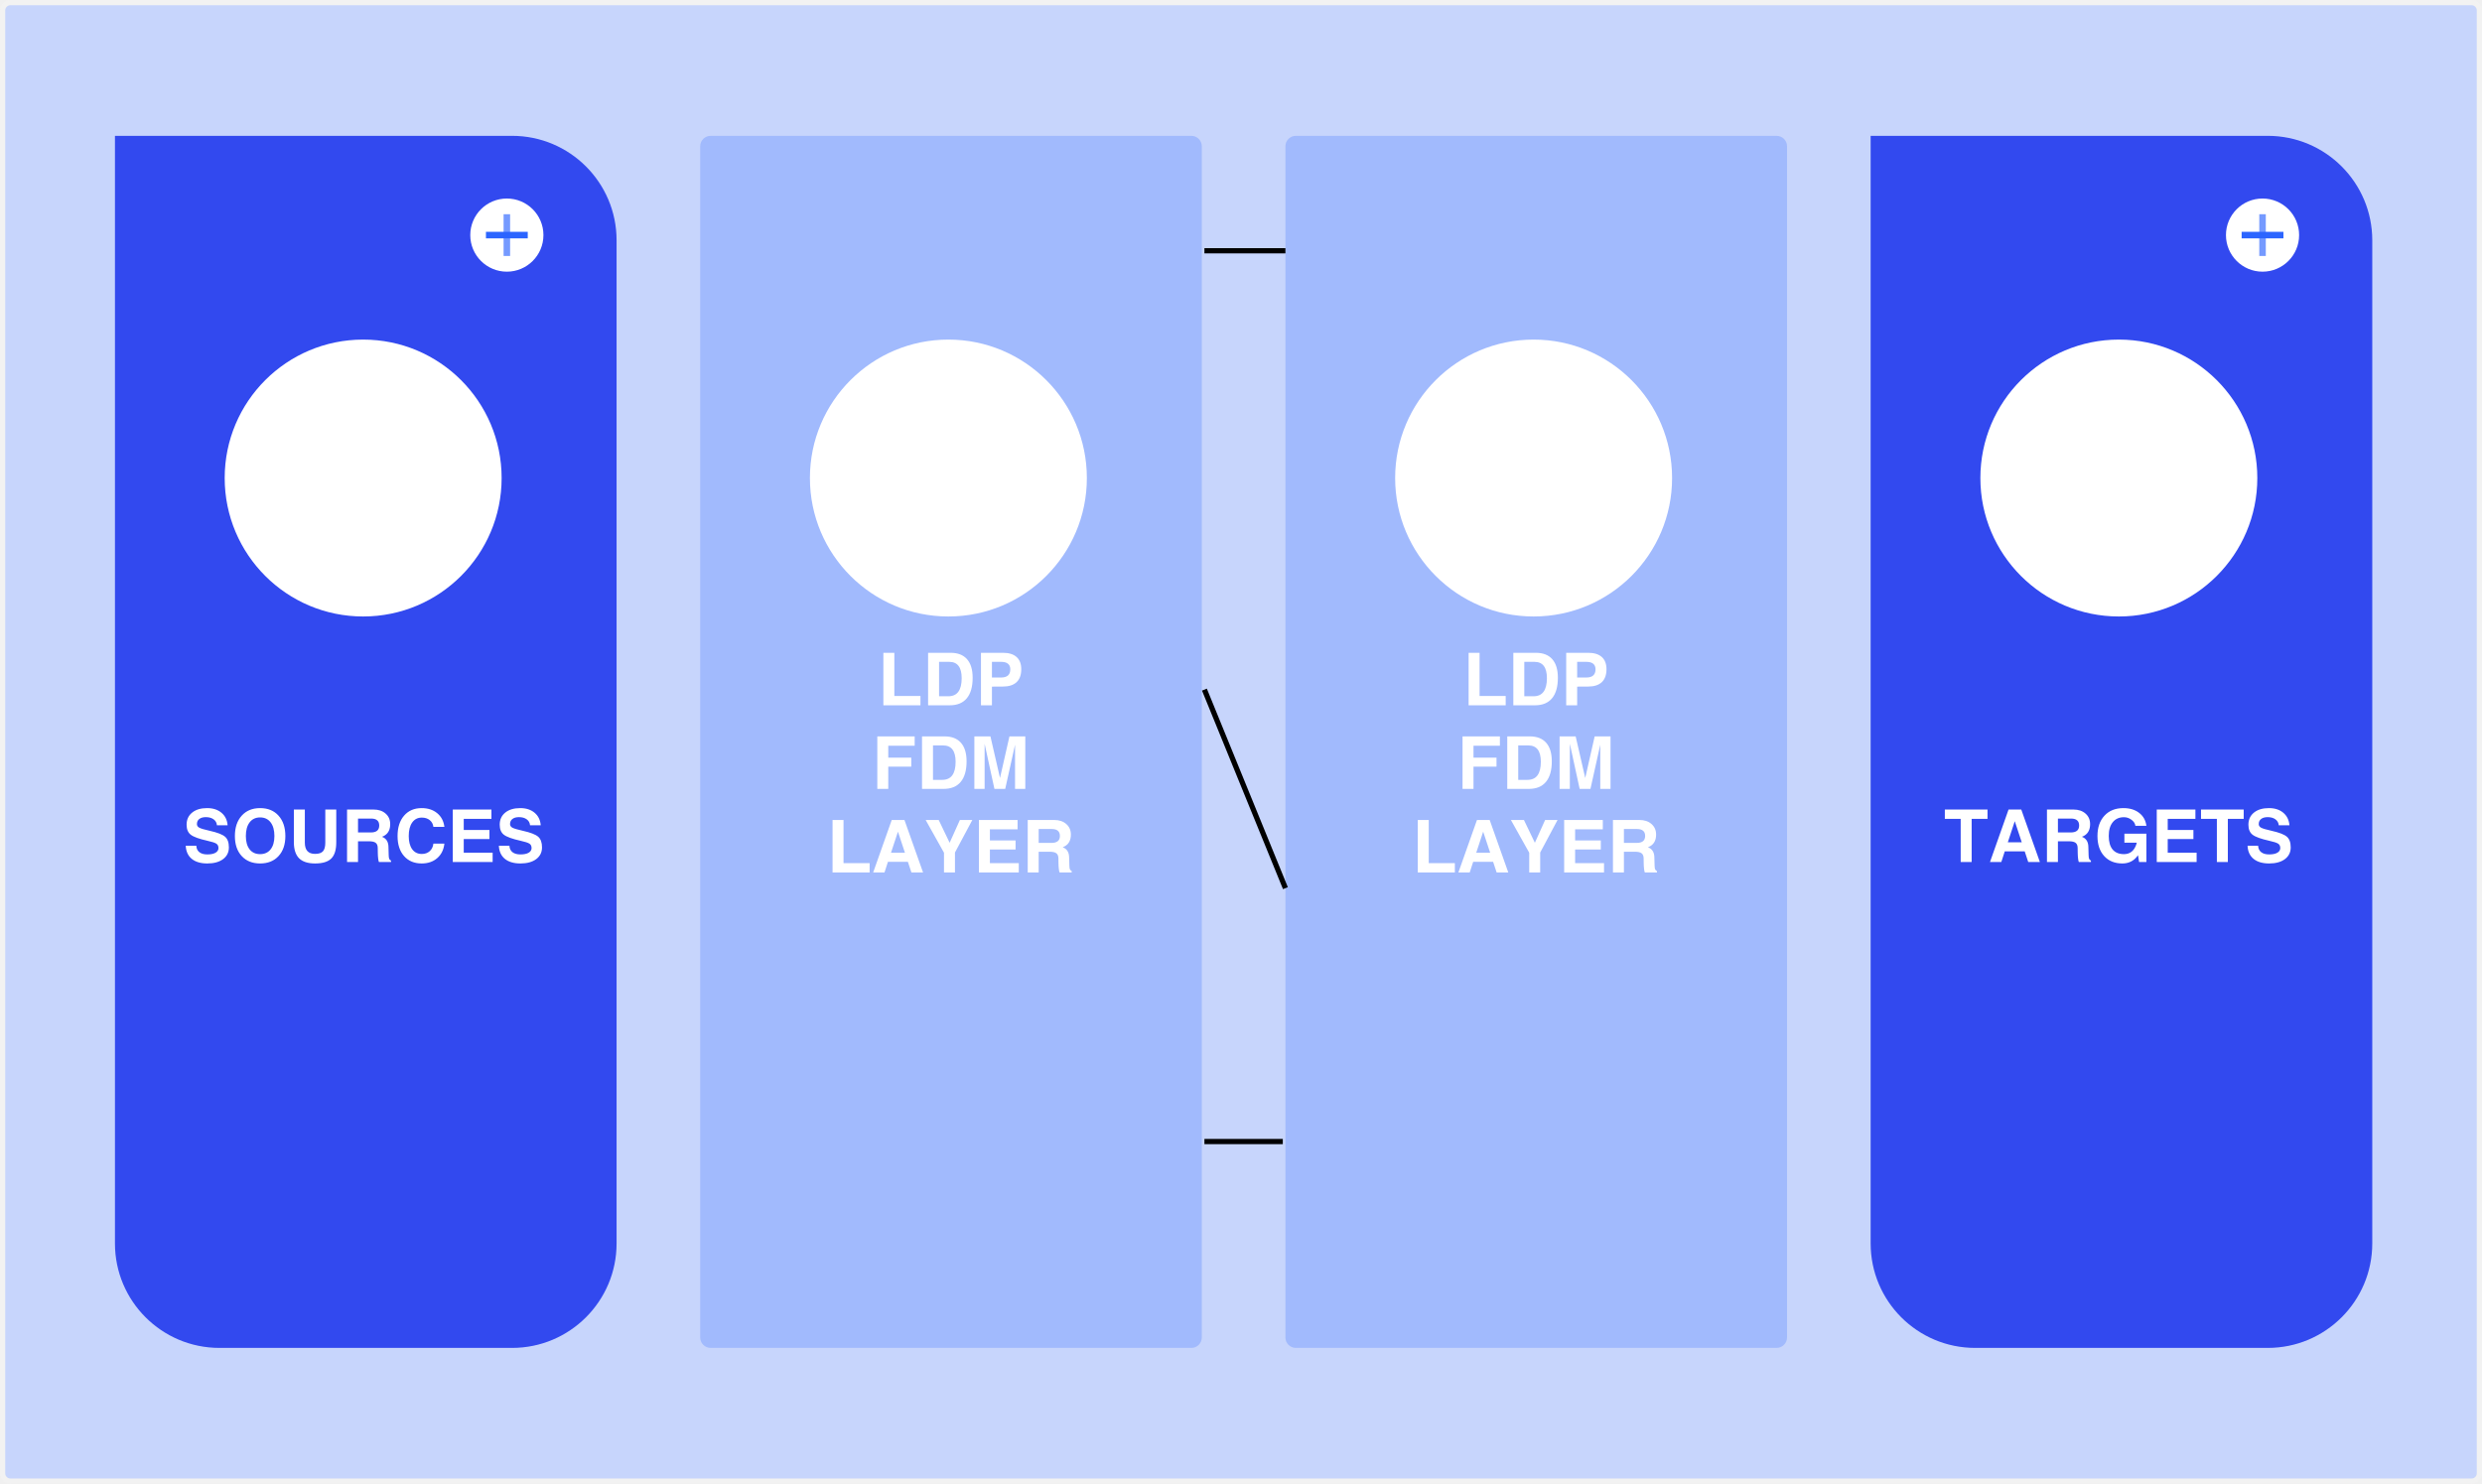
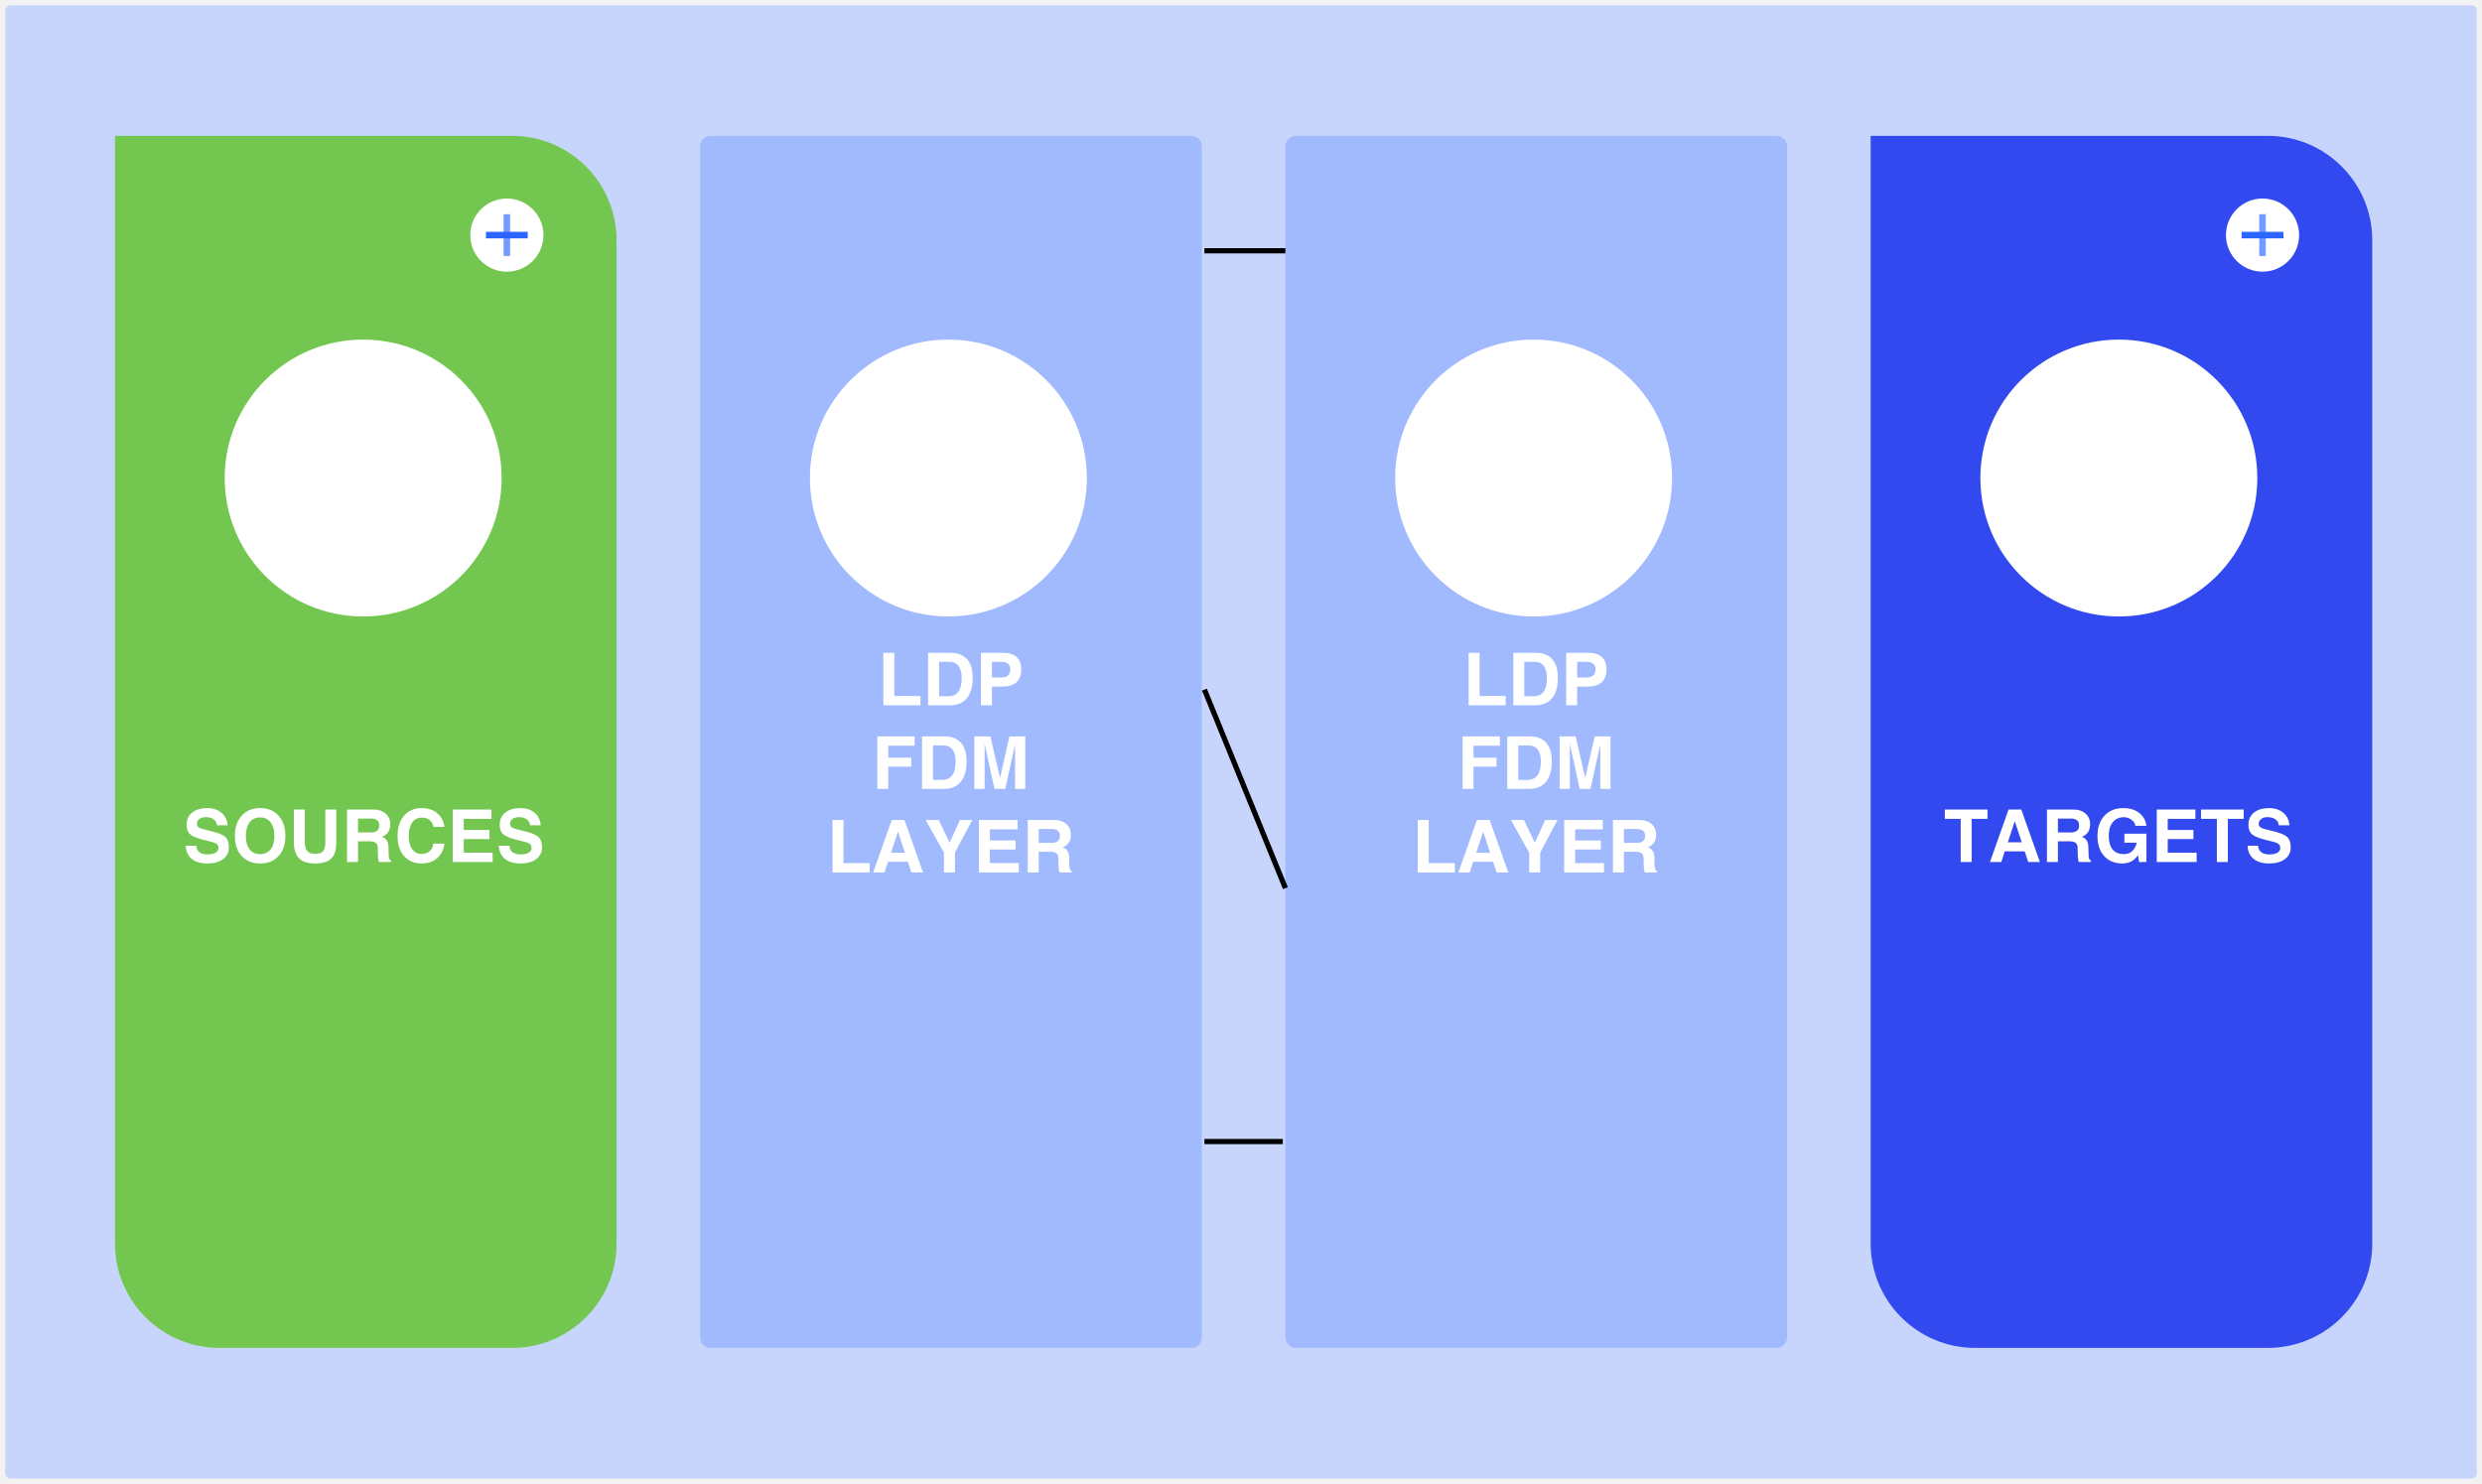
- <svg xmlns="http://www.w3.org/2000/svg" width="475" height="284" viewBox="0 0 475 284" fill="none">
-   <rect x="0.5" y="0.5" width="474" height="283" rx="1.5" fill="#C7D5FC" stroke="#F2F2F2" />
-   <path d="M22 26H98C109.046 26 118 34.954 118 46V238C118 249.046 109.046 258 98 258H42C30.954 258 22 249.046 22 238V26Z" fill="#3249EF" />
-   <path d="M358 26H434C445.046 26 454 34.954 454 46V238C454 249.046 445.046 258 434 258H378C366.954 258 358 249.046 358 238V26Z" fill="#3249EF" />
-   <circle cx="433" cy="45" r="7" fill="white" />
-   <path d="M437 45H429" stroke="#2C65FF" stroke-width="1.25" stroke-linejoin="round" />
-   <path d="M433 49V41" stroke="#2C65FF" stroke-opacity="0.65" stroke-width="1.25" stroke-linejoin="round" />
-   <path d="M41.515 157.966C41.478 157.487 41.269 157.109 40.886 156.831C40.503 156.549 40.004 156.407 39.389 156.407C38.855 156.407 38.438 156.526 38.138 156.763C37.837 156.995 37.687 157.321 37.687 157.74C37.687 158.041 37.844 158.273 38.158 158.438C38.468 158.602 39.127 158.795 40.134 159.019C41.597 159.347 42.574 159.725 43.066 160.153C43.559 160.577 43.805 161.258 43.805 162.197C43.805 163.141 43.433 163.89 42.69 164.446C41.948 164.998 40.943 165.273 39.676 165.273C38.404 165.273 37.411 164.979 36.695 164.392C35.98 163.804 35.597 162.967 35.547 161.883H37.57C37.593 162.416 37.787 162.826 38.151 163.113C38.516 163.4 39.024 163.544 39.676 163.544C40.346 163.544 40.867 163.437 41.241 163.223C41.62 163.004 41.809 162.703 41.809 162.32C41.809 161.942 41.674 161.664 41.405 161.486C41.141 161.309 40.576 161.124 39.71 160.933C38.115 160.577 37.048 160.192 36.511 159.777C35.977 159.367 35.711 158.727 35.711 157.856C35.711 156.881 36.064 156.109 36.77 155.539C37.477 154.965 38.432 154.678 39.635 154.678C40.76 154.678 41.676 154.974 42.383 155.566C43.089 156.159 43.481 156.959 43.559 157.966H41.515ZM49.779 165.273C48.303 165.273 47.129 164.802 46.259 163.858C45.388 162.915 44.953 161.639 44.953 160.03C44.953 158.39 45.388 157.089 46.259 156.127C47.129 155.161 48.303 154.678 49.779 154.678C51.265 154.678 52.441 155.161 53.307 156.127C54.177 157.089 54.612 158.39 54.612 160.03C54.612 161.639 54.177 162.915 53.307 163.858C52.441 164.802 51.265 165.273 49.779 165.273ZM49.779 163.489C50.636 163.489 51.306 163.184 51.789 162.573C52.272 161.958 52.514 161.106 52.514 160.017C52.514 158.905 52.272 158.034 51.789 157.405C51.306 156.776 50.636 156.462 49.779 156.462C48.927 156.462 48.259 156.776 47.776 157.405C47.293 158.034 47.052 158.905 47.052 160.017C47.052 161.106 47.291 161.958 47.77 162.573C48.253 163.184 48.922 163.489 49.779 163.489ZM64.353 161.213C64.358 162.648 64.041 163.685 63.403 164.323C62.77 164.957 61.735 165.273 60.3 165.273C58.923 165.273 57.903 164.943 57.237 164.282C56.577 163.617 56.244 162.594 56.239 161.213V154.951H57.285H58.338V161.281C58.338 162.001 58.5 162.541 58.823 162.901C59.151 163.261 59.644 163.441 60.3 163.441C61.002 163.441 61.503 163.277 61.804 162.949C62.105 162.617 62.255 162.061 62.255 161.281V154.951H63.301H64.353V161.213ZM66.418 165V154.951H67.464H71.483C72.44 154.951 73.211 155.209 73.794 155.724C74.382 156.234 74.676 156.909 74.676 157.747C74.676 158.713 74.35 159.42 73.698 159.866C73.525 159.985 73.329 160.085 73.11 160.167C73.233 160.217 73.345 160.272 73.445 160.331C74.019 160.673 74.318 161.247 74.341 162.054L74.389 163.701C74.398 164.029 74.432 164.262 74.491 164.398C74.55 164.535 74.664 164.645 74.833 164.727V164.993H72.516C72.461 164.888 72.413 164.665 72.372 164.323C72.331 163.977 72.308 163.605 72.304 163.209L72.29 162.279C72.281 161.828 72.147 161.507 71.887 161.315C71.632 161.124 71.205 161.028 70.608 161.028H68.517V165H67.471H66.418ZM68.517 159.34H70.95C71.493 159.34 71.898 159.23 72.167 159.012C72.44 158.788 72.577 158.453 72.577 158.007C72.577 157.565 72.447 157.234 72.188 157.016C71.932 156.792 71.547 156.681 71.032 156.681H68.517V159.34ZM85.046 161.479C84.918 162.642 84.463 163.564 83.679 164.248C82.899 164.932 81.906 165.273 80.698 165.273C79.285 165.273 78.162 164.802 77.328 163.858C76.499 162.915 76.084 161.639 76.084 160.03C76.084 158.39 76.499 157.089 77.328 156.127C78.162 155.161 79.285 154.678 80.698 154.678C81.892 154.678 82.881 155.001 83.665 155.648C84.449 156.291 84.909 157.164 85.046 158.267H82.94C82.872 157.724 82.637 157.294 82.236 156.975C81.84 156.656 81.334 156.496 80.719 156.496C79.939 156.496 79.329 156.808 78.887 157.433C78.445 158.052 78.224 158.914 78.224 160.017C78.224 161.092 78.442 161.935 78.88 162.546C79.322 163.152 79.935 163.455 80.719 163.455C81.334 163.455 81.84 163.277 82.236 162.922C82.637 162.566 82.872 162.086 82.94 161.479H85.046ZM86.652 165V154.951H94.049V155.84V156.735H88.751V158.868H93.666V159.729V160.598H88.751V163.216H94.281V164.104V165H86.652ZM101.438 157.966C101.402 157.487 101.192 157.109 100.81 156.831C100.427 156.549 99.928 156.407 99.312 156.407C98.779 156.407 98.362 156.526 98.061 156.763C97.761 156.995 97.61 157.321 97.61 157.74C97.61 158.041 97.768 158.273 98.082 158.438C98.392 158.602 99.05 158.795 100.058 159.019C101.521 159.347 102.498 159.725 102.99 160.153C103.482 160.577 103.729 161.258 103.729 162.197C103.729 163.141 103.357 163.89 102.614 164.446C101.871 164.998 100.867 165.273 99.6 165.273C98.328 165.273 97.335 164.979 96.619 164.392C95.904 163.804 95.521 162.967 95.471 161.883H97.494C97.517 162.416 97.711 162.826 98.075 163.113C98.44 163.4 98.948 163.544 99.6 163.544C100.27 163.544 100.791 163.437 101.165 163.223C101.543 163.004 101.732 162.703 101.732 162.32C101.732 161.942 101.598 161.664 101.329 161.486C101.065 161.309 100.5 161.124 99.634 160.933C98.039 160.577 96.972 160.192 96.435 159.777C95.901 159.367 95.635 158.727 95.635 157.856C95.635 156.881 95.988 156.109 96.694 155.539C97.401 154.965 98.356 154.678 99.559 154.678C100.684 154.678 101.6 154.974 102.307 155.566C103.013 156.159 103.405 156.959 103.482 157.966H101.438Z" fill="white" />
-   <path d="M375.233 165V156.735H372.198V155.847V154.951H380.367V155.84V156.735H377.332V165H376.286H375.233ZM380.839 165L384.394 154.951H385.61H386.827L390.389 165H389.274H388.16L387.483 162.956H383.669L383.006 165H381.926H380.839ZM385.583 157.187L384.25 161.227H386.923L385.583 157.187ZM391.742 165V154.951H392.788H396.808C397.765 154.951 398.535 155.209 399.118 155.724C399.706 156.234 400 156.909 400 157.747C400 158.713 399.674 159.42 399.022 159.866C398.849 159.985 398.653 160.085 398.435 160.167C398.558 160.217 398.669 160.272 398.77 160.331C399.344 160.673 399.642 161.247 399.665 162.054L399.713 163.701C399.722 164.029 399.756 164.262 399.815 164.398C399.875 164.535 399.989 164.645 400.157 164.727V164.993H397.84C397.785 164.888 397.737 164.665 397.696 164.323C397.655 163.977 397.632 163.605 397.628 163.209L397.614 162.279C397.605 161.828 397.471 161.507 397.211 161.315C396.956 161.124 396.53 161.028 395.933 161.028H393.841V165H392.795H391.742ZM393.841 159.34H396.274C396.817 159.34 397.222 159.23 397.491 159.012C397.765 158.788 397.901 158.453 397.901 158.007C397.901 157.565 397.771 157.234 397.512 157.016C397.257 156.792 396.871 156.681 396.356 156.681H393.841V159.34ZM406.18 165.273C404.717 165.273 403.555 164.802 402.693 163.858C401.837 162.915 401.408 161.639 401.408 160.03C401.408 158.39 401.855 157.089 402.748 156.127C403.641 155.161 404.849 154.678 406.371 154.678C407.592 154.678 408.597 154.983 409.386 155.594C410.179 156.204 410.641 157.029 410.773 158.068H408.668C408.613 157.631 408.367 157.248 407.93 156.92C407.492 156.587 407.009 156.421 406.48 156.421C405.569 156.421 404.856 156.738 404.341 157.371C403.826 158 403.568 158.875 403.568 159.996C403.568 161.135 403.814 162.004 404.307 162.601C404.803 163.193 405.528 163.489 406.48 163.489H406.474C407.285 163.489 407.918 163.179 408.374 162.56C408.625 162.209 408.809 161.796 408.928 161.322V161.302H406.562V159.572H410.773V164.993H409.372L409.167 163.694L409.044 163.858C408.338 164.802 407.381 165.273 406.173 165.273H406.18ZM412.756 165V154.951H420.152V155.84V156.735H414.854V158.868H419.77V159.729V160.598H414.854V163.216H420.385V164.104V165H412.756ZM424.261 165V156.735H421.226V155.847V154.951H429.395V155.84V156.735H426.359V165H425.313H424.261ZM436.101 157.966C436.064 157.487 435.854 157.109 435.472 156.831C435.089 156.549 434.59 156.407 433.975 156.407C433.441 156.407 433.024 156.526 432.724 156.763C432.423 156.995 432.272 157.321 432.272 157.74C432.272 158.041 432.43 158.273 432.744 158.438C433.054 158.602 433.713 158.795 434.72 159.019C436.183 159.347 437.16 159.725 437.652 160.153C438.145 160.577 438.391 161.258 438.391 162.197C438.391 163.141 438.019 163.89 437.276 164.446C436.534 164.998 435.529 165.273 434.262 165.273C432.99 165.273 431.997 164.979 431.281 164.392C430.566 163.804 430.183 162.967 430.133 161.883H432.156C432.179 162.416 432.373 162.826 432.737 163.113C433.102 163.4 433.61 163.544 434.262 163.544C434.932 163.544 435.453 163.437 435.827 163.223C436.205 163.004 436.395 162.703 436.395 162.32C436.395 161.942 436.26 161.664 435.991 161.486C435.727 161.309 435.162 161.124 434.296 160.933C432.701 160.577 431.634 160.192 431.097 159.777C430.563 159.367 430.297 158.727 430.297 157.856C430.297 156.881 430.65 156.109 431.356 155.539C432.063 154.965 433.018 154.678 434.221 154.678C435.346 154.678 436.262 154.974 436.969 155.566C437.675 156.159 438.067 156.959 438.145 157.966H436.101Z" fill="white" />
-   <rect x="134" y="26" width="96" height="232" rx="2" fill="#2C65FF" fill-opacity="0.24" />
-   <path d="M169.06 135V124.951H170.105H171.158V133.216H176.155V134.104V135H169.06ZM177.618 135V124.951H178.664H181.918C183.299 124.951 184.347 125.357 185.062 126.168C185.783 126.979 186.143 128.166 186.143 129.729C186.143 131.452 185.769 132.762 185.021 133.66C184.279 134.553 183.187 135 181.747 135H178.664H177.618ZM179.717 133.271H181.487C182.34 133.271 182.978 132.983 183.401 132.409C183.83 131.83 184.044 130.965 184.044 129.812C184.044 128.768 183.846 127.986 183.449 127.467C183.053 126.943 182.456 126.681 181.658 126.681H179.717V133.271ZM187.735 135V124.951H188.781H191.939C193.083 124.951 193.954 125.22 194.551 125.758C195.148 126.291 195.446 127.07 195.446 128.096C195.446 129.18 195.148 130.005 194.551 130.57C193.954 131.131 193.083 131.411 191.939 131.411C191.128 131.407 190.426 131.411 189.834 131.425V135H188.788H187.735ZM189.834 129.682H191.584C192.172 129.682 192.612 129.552 192.903 129.292C193.2 129.032 193.348 128.64 193.348 128.116C193.348 127.638 193.2 127.28 192.903 127.043C192.612 126.801 192.172 126.681 191.584 126.681H189.834V129.682ZM167.897 151V140.951H175.048V141.84V142.735H169.996V145.019H174.398V145.88V146.748H169.996V151H168.95H167.897ZM176.456 151V140.951H177.502H180.756C182.137 140.951 183.185 141.357 183.9 142.168C184.62 142.979 184.98 144.166 184.98 145.729C184.98 147.452 184.607 148.762 183.859 149.66C183.117 150.553 182.025 151 180.585 151H177.502H176.456ZM178.555 149.271H180.325C181.177 149.271 181.815 148.983 182.239 148.409C182.668 147.83 182.882 146.965 182.882 145.812C182.882 144.768 182.684 143.986 182.287 143.467C181.891 142.943 181.294 142.681 180.496 142.681H178.555V149.271ZM188.433 151H187.455H186.471V140.951H188.009H189.547L191.379 148.915L193.184 140.951H194.701H196.219V151H195.241H194.257V142.551L192.377 151H191.345H190.312L188.433 142.366V151ZM159.332 167V156.951H160.378H161.431V165.216H166.428V166.104V167H159.332ZM167.104 167L170.659 156.951H171.876H173.093L176.654 167H175.54H174.426L173.749 164.956H169.935L169.271 167H168.191H167.104ZM171.849 159.187L170.516 163.227H173.188L171.849 159.187ZM180.66 163.22L177.153 156.951H178.397H179.648L181.74 161.312L183.702 156.951H184.892H186.081L182.759 163.179V167H181.713H180.66V163.22ZM187.346 167V156.951H194.742V157.84V158.735H189.444V160.868H194.359V161.729V162.598H189.444V165.216H194.975V166.104V167H187.346ZM196.684 167V156.951H197.729H201.749C202.706 156.951 203.476 157.209 204.06 157.724C204.647 158.234 204.941 158.909 204.941 159.747C204.941 160.713 204.616 161.42 203.964 161.866C203.791 161.985 203.595 162.085 203.376 162.167C203.499 162.217 203.611 162.272 203.711 162.331C204.285 162.673 204.584 163.247 204.606 164.054L204.654 165.701C204.663 166.029 204.698 166.262 204.757 166.398C204.816 166.535 204.93 166.645 205.099 166.727V166.993H202.781C202.727 166.888 202.679 166.665 202.638 166.323C202.597 165.977 202.574 165.605 202.569 165.209L202.556 164.279C202.547 163.828 202.412 163.507 202.152 163.315C201.897 163.124 201.471 163.028 200.874 163.028H198.782V167H197.736H196.684ZM198.782 161.34H201.216C201.758 161.34 202.164 161.23 202.433 161.012C202.706 160.788 202.843 160.453 202.843 160.007C202.843 159.565 202.713 159.234 202.453 159.016C202.198 158.792 201.813 158.681 201.298 158.681H198.782V161.34Z" fill="white" />
-   <rect x="246" y="26" width="96" height="232" rx="2" fill="#2C65FF" fill-opacity="0.24" />
-   <circle cx="69.5" cy="91.5" r="26.5" fill="white" />
-   <circle cx="181.5" cy="91.5" r="26.5" fill="white" />
-   <path d="M281.06 135V124.951H282.105H283.158V133.216H288.155V134.104V135H281.06ZM289.618 135V124.951H290.664H293.918C295.299 124.951 296.347 125.357 297.062 126.168C297.783 126.979 298.143 128.166 298.143 129.729C298.143 131.452 297.769 132.762 297.021 133.66C296.279 134.553 295.187 135 293.747 135H290.664H289.618ZM291.717 133.271H293.487C294.34 133.271 294.978 132.983 295.401 132.409C295.83 131.83 296.044 130.965 296.044 129.812C296.044 128.768 295.846 127.986 295.449 127.467C295.053 126.943 294.456 126.681 293.658 126.681H291.717V133.271ZM299.735 135V124.951H300.781H303.939C305.083 124.951 305.954 125.22 306.551 125.758C307.148 126.291 307.446 127.07 307.446 128.096C307.446 129.18 307.148 130.005 306.551 130.57C305.954 131.131 305.083 131.411 303.939 131.411C303.128 131.407 302.426 131.411 301.834 131.425V135H300.788H299.735ZM301.834 129.682H303.584C304.172 129.682 304.612 129.552 304.903 129.292C305.2 129.032 305.348 128.64 305.348 128.116C305.348 127.638 305.2 127.28 304.903 127.043C304.612 126.801 304.172 126.681 303.584 126.681H301.834V129.682ZM279.897 151V140.951H287.048V141.84V142.735H281.996V145.019H286.398V145.88V146.748H281.996V151H280.95H279.897ZM288.456 151V140.951H289.502H292.756C294.137 140.951 295.185 141.357 295.9 142.168C296.62 142.979 296.98 144.166 296.98 145.729C296.98 147.452 296.607 148.762 295.859 149.66C295.117 150.553 294.025 151 292.585 151H289.502H288.456ZM290.555 149.271H292.325C293.177 149.271 293.815 148.983 294.239 148.409C294.668 147.83 294.882 146.965 294.882 145.812C294.882 144.768 294.684 143.986 294.287 143.467C293.891 142.943 293.294 142.681 292.496 142.681H290.555V149.271ZM300.433 151H299.455H298.471V140.951H300.009H301.547L303.379 148.915L305.184 140.951H306.701H308.219V151H307.241H306.257V142.551L304.377 151H303.345H302.312L300.433 142.366V151ZM271.332 167V156.951H272.378H273.431V165.216H278.428V166.104V167H271.332ZM279.104 167L282.659 156.951H283.876H285.093L288.654 167H287.54H286.426L285.749 164.956H281.935L281.271 167H280.191H279.104ZM283.849 159.187L282.516 163.227H285.188L283.849 159.187ZM292.66 163.22L289.153 156.951H290.397H291.648L293.74 161.312L295.702 156.951H296.892H298.081L294.759 163.179V167H293.713H292.66V163.22ZM299.346 167V156.951H306.742V157.84V158.735H301.444V160.868H306.359V161.729V162.598H301.444V165.216H306.975V166.104V167H299.346ZM308.684 167V156.951H309.729H313.749C314.706 156.951 315.476 157.209 316.06 157.724C316.647 158.234 316.941 158.909 316.941 159.747C316.941 160.713 316.616 161.42 315.964 161.866C315.791 161.985 315.595 162.085 315.376 162.167C315.499 162.217 315.611 162.272 315.711 162.331C316.285 162.673 316.584 163.247 316.606 164.054L316.654 165.701C316.663 166.029 316.698 166.262 316.757 166.398C316.816 166.535 316.93 166.645 317.099 166.727V166.993H314.781C314.727 166.888 314.679 166.665 314.638 166.323C314.597 165.977 314.574 165.605 314.569 165.209L314.556 164.279C314.547 163.828 314.412 163.507 314.152 163.315C313.897 163.124 313.471 163.028 312.874 163.028H310.782V167H309.736H308.684ZM310.782 161.34H313.216C313.758 161.34 314.164 161.23 314.433 161.012C314.706 160.788 314.843 160.453 314.843 160.007C314.843 159.565 314.713 159.234 314.453 159.016C314.198 158.792 313.813 158.681 313.298 158.681H310.782V161.34Z" fill="white" />
-   <circle cx="293.5" cy="91.5" r="26.5" fill="white" />
-   <circle cx="405.5" cy="91.5" r="26.5" fill="white" />
-   <circle cx="97" cy="45" r="7" fill="white" />
-   <path d="M101 45H93" stroke="#2C65FF" stroke-width="1.25" stroke-linejoin="round" />
-   <path d="M97 49V41" stroke="#2C65FF" stroke-opacity="0.65" stroke-width="1.25" stroke-linejoin="round" />
-   <path d="M230.5 48H246" stroke="black" />
-   <path d="M230.5 132L246 170" stroke="black" />
-   <path d="M230.5 218.5H245.5" stroke="black" />
+ <svg xmlns="http://www.w3.org/2000/svg" width="475" height="284" viewBox="0 0 475 284">
+   <defs>
+     <clipPath id="a">
+       <path d="M472.5 0a1.5 1.5 0 0 1 1.5 1.5v280a1.5 1.5 0 0 1-1.5 1.5H1.5a1.5 1.5 0 0 1-1.5-1.5V1.5A1.5 1.5 0 0 1 1.5 0h471Z" />
+     </clipPath>
+     <clipPath id="b">
+       <path d="M76 0c11.046 0 20 8.954 20 20v192c0 11.046-8.954 20-20 20H20c-11.046 0-20-8.954-20-20V0h76Z" />
+     </clipPath>
+     <clipPath id="c">
+       <path d="M76 0c11.046 0 20 8.954 20 20v192c0 11.046-8.954 20-20 20H20c-11.046 0-20-8.954-20-20V0h76Z" />
+     </clipPath>
+     <clipPath id="d">
+       <path d="M7 0a7 7 0 1 1 0 14A7 7 0 0 1 7 0Z" />
+     </clipPath>
+     <clipPath id="e">
+       <path d="M4.088 0C5.213 0 6.13.296 6.836.888c.706.593 1.098 1.393 1.176 2.4H5.968a1.476 1.476 0 0 0-.63-1.135c-.382-.282-.881-.424-1.496-.424-.533 0-.95.119-1.251.356-.301.232-.451.558-.451.977 0 .301.157.533.471.698.31.164.969.357 1.976.581 1.463.328 2.44.706 2.933 1.134.492.424.738 1.105.738 2.044 0 .944-.372 1.693-1.114 2.249-.743.552-1.748.827-3.015.827-1.272 0-2.265-.294-2.98-.881C.432 9.126.05 8.289 0 7.205h2.023c.023.533.217.943.581 1.23.365.287.873.431 1.525.431.67 0 1.192-.107 1.565-.321.379-.219.568-.52.568-.903 0-.378-.135-.656-.404-.834-.264-.177-.83-.362-1.695-.553-1.595-.356-2.661-.741-3.2-1.156-.532-.41-.799-1.05-.799-1.921 0-.975.353-1.747 1.06-2.317C1.93.287 2.884 0 4.088 0Zm10.144 0c1.486 0 2.662.483 3.528 1.449.87.962 1.305 2.263 1.305 3.903 0 1.609-.435 2.885-1.305 3.828-.866.944-2.042 1.415-3.528 1.415-1.476 0-2.65-.471-3.52-1.415-.87-.943-1.306-2.219-1.306-3.828 0-1.64.435-2.941 1.306-3.903C11.582.483 12.756 0 14.232 0Zm8.559.273v6.33c0 .72.162 1.26.485 1.62.329.36.82.54 1.477.54.702 0 1.203-.164 1.504-.492.3-.332.451-.888.451-1.668V.273h2.099v6.262c.004 1.435-.313 2.472-.95 3.11-.634.634-1.668.95-3.104.95-1.376 0-2.397-.33-3.063-.991-.66-.665-.993-1.688-.998-3.069V.273h2.099ZM45.151 0c1.194 0 2.183.323 2.967.97.784.643 1.244 1.516 1.381 2.619h-2.105c-.069-.543-.303-.973-.705-1.292-.396-.319-.902-.479-1.517-.479-.78 0-1.39.312-1.832.937-.442.619-.663 1.481-.663 2.584 0 1.075.218 1.918.656 2.529.442.606 1.055.909 1.839.909.615 0 1.12-.178 1.517-.533.401-.356.636-.836.705-1.443h2.105c-.128 1.163-.583 2.085-1.367 2.769-.78.684-1.773 1.025-2.98 1.025-1.413 0-2.537-.471-3.37-1.415-.83-.943-1.245-2.219-1.245-3.828 0-1.64.415-2.941 1.244-3.903C42.615.483 43.74 0 45.151 0Zm18.86 0c1.126 0 2.042.296 2.75.888.705.593 1.097 1.393 1.174 2.4h-2.044a1.477 1.477 0 0 0-.628-1.135c-.383-.282-.882-.424-1.497-.424-.534 0-.95.119-1.251.356-.301.232-.452.558-.452.977 0 .301.158.533.472.698.31.164.969.357 1.976.581 1.463.328 2.44.706 2.932 1.134.492.424.74 1.105.74 2.044 0 .944-.373 1.693-1.116 2.249-.743.552-1.747.827-3.014.827-1.272 0-2.265-.294-2.98-.881-.716-.588-1.1-1.425-1.15-2.509h2.024c.023.533.217.943.581 1.23.365.287.873.431 1.525.431.67 0 1.191-.107 1.565-.321.378-.219.567-.52.567-.903 0-.378-.134-.656-.403-.834-.264-.177-.829-.362-1.695-.553-1.595-.356-2.662-.741-3.2-1.156-.532-.41-.8-1.05-.8-1.921 0-.975.354-1.747 1.06-2.317C61.854.287 62.81 0 64.012 0ZM35.938.273c.957 0 1.727.258 2.31.773.588.51.882 1.185.882 2.023 0 .966-.326 1.673-.978 2.119-.173.119-.369.219-.588.301.123.05.235.105.335.164.575.342.873.916.896 1.723l.048 1.647c.009.328.043.561.102.697a.67.67 0 0 0 .342.329v.266H36.97c-.055-.105-.103-.328-.144-.67a10.536 10.536 0 0 1-.068-1.114l-.014-.93c-.009-.451-.143-.772-.403-.964-.255-.191-.682-.287-1.279-.287H32.97v3.972H30.87V.273h5.066Zm22.565 0v1.784h-5.298V4.19h4.915v1.73h-4.915v2.618h5.53v1.784h-7.629V.273h7.397Zm-44.27 1.511c-.852 0-1.52.314-2.002.943-.484.629-.725 1.5-.725 2.612 0 1.089.24 1.941.718 2.556.483.611 1.153.916 2.01.916.856 0 1.526-.305 2.01-.916.482-.615.724-1.467.724-2.556 0-1.112-.242-1.983-.725-2.612s-1.153-.943-2.01-.943Zm21.253.219H32.97v2.659h2.433c.543 0 .948-.11 1.217-.328.274-.224.41-.559.41-1.005 0-.442-.13-.773-.39-.991-.255-.224-.64-.335-1.155-.335Z" />
+     </clipPath>
+     <clipPath id="f">
+       <path d="M30.495 9.18c-.856-.943-1.285-2.219-1.285-3.828 0-1.64.447-2.941 1.34-3.903C31.443.483 32.651 0 34.173 0c1.221 0 2.226.305 3.015.916.793.61 1.255 1.435 1.387 2.474H36.47c-.055-.437-.301-.82-.738-1.148a2.34 2.34 0 0 0-1.45-.499c-.911 0-1.624.317-2.139.95-.515.629-.773 1.504-.773 2.625 0 1.139.246 2.008.739 2.605.458.546 1.11.84 1.957.883l.213.005.196-.006c.716-.048 1.283-.356 1.701-.923a3.62 3.62 0 0 0 .554-1.238v-.02h-2.366v-1.73h4.211v5.421h-1.401l-.205-1.299-.123.164c-.659.881-1.537 1.35-2.633 1.409l-.235.005-.267-.005c-1.336-.055-2.408-.524-3.216-1.409ZM62.023 0c1.125 0 2.041.296 2.748.888.706.593 1.098 1.393 1.176 2.4h-2.044a1.48 1.48 0 0 0-.629-1.135c-.383-.282-.882-.424-1.497-.424-.534 0-.951.119-1.251.356-.301.232-.452.558-.452.977 0 .301.158.533.472.698.31.164.969.357 1.976.581 1.463.328 2.44.706 2.932 1.134.493.424.739 1.105.739 2.044 0 .944-.372 1.693-1.115 2.249-.742.552-1.747.827-3.014.827-1.272 0-2.265-.294-2.981-.881-.715-.588-1.098-1.425-1.148-2.509h2.023c.023.533.217.943.581 1.23.365.287.873.431 1.525.431.67 0 1.191-.107 1.565-.321.378-.219.568-.52.568-.903 0-.378-.135-.656-.404-.834-.264-.177-.829-.362-1.695-.553-1.595-.356-2.662-.741-3.199-1.156-.534-.41-.8-1.05-.8-1.921 0-.975.353-1.747 1.059-2.317C59.865.287 60.82 0 62.023 0ZM8.169.273v1.784H5.134v8.265H3.035V2.057H0V.273h8.169Zm6.46 0 3.562 10.049h-2.229l-.677-2.044h-3.814l-.663 2.044H8.641L12.196.273h2.433Zm9.981 0c.957 0 1.727.258 2.31.773.588.51.882 1.185.882 2.023 0 .966-.326 1.673-.978 2.119a2.722 2.722 0 0 1-.587.301c.123.05.234.105.335.164.574.342.872.916.895 1.723l.048 1.647c.009.328.043.561.102.697.06.137.174.247.342.329v.266h-2.317c-.055-.105-.103-.328-.144-.67a10.383 10.383 0 0 1-.068-1.114l-.014-.93c-.009-.451-.143-.772-.403-.964-.255-.191-.681-.287-1.278-.287h-2.092v3.972h-2.099V.273h5.066Zm23.344 0v1.784h-5.298V4.19h4.916v1.73h-4.916v2.618h5.531v1.784h-7.629V.273h7.396Zm9.243 0v1.784h-3.036v8.265h-2.098V2.057h-3.035V.273h8.169ZM13.385 2.509l-1.333 4.04h2.673l-1.34-4.04Zm10.773-.506h-2.515v2.659h2.433c.543 0 .948-.11 1.217-.328.274-.224.41-.559.41-1.005 0-.442-.13-.773-.389-.991-.255-.224-.641-.335-1.156-.335Z" />
+     </clipPath>
+     <clipPath id="g">
+       <path d="M94 0a2 2 0 0 1 2 2v228a2 2 0 0 1-2 2H2a2 2 0 0 1-2-2V2a2 2 0 0 1 2-2h92Z" />
+     </clipPath>
+     <clipPath id="h">
+       <path d="M2.099 32v8.265h4.997v1.784H0V32h2.099Zm11.662 0 3.561 10.049h-2.228l-.677-2.044h-3.814l-.664 2.044H7.772L11.327 32h2.434Zm6.555 0 2.092 4.361L24.37 32h2.379l-3.322 6.228v3.821h-2.099v-3.78L17.821 32h2.495Zm15.094 0v1.784h-5.298v2.133h4.915v1.73h-4.915v2.618h5.531v1.784h-7.629V32h7.396Zm7.007 0c.957 0 1.727.258 2.311.773.587.51.881 1.185.881 2.023 0 .966-.325 1.673-.977 2.119a2.707 2.707 0 0 1-.588.301c.123.05.235.105.335.164.574.342.873.916.895 1.723l.048 1.647c.009.328.044.561.103.697a.667.667 0 0 0 .342.329v.266h-2.318c-.054-.105-.102-.328-.143-.67a10.638 10.638 0 0 1-.069-1.114l-.013-.93c-.009-.451-.144-.772-.404-.964-.255-.191-.681-.287-1.278-.287H39.45v3.972h-2.098V32h5.065Zm-29.9 2.236-1.333 4.04h2.672l-1.339-4.04Zm29.449-.506H39.45v2.659h2.434c.542 0 .948-.11 1.217-.328.273-.224.41-.559.41-1.005 0-.442-.13-.773-.39-.991-.255-.224-.64-.335-1.155-.335ZM15.716 16v1.784h-5.052v2.284h4.402v1.729h-4.402v4.252H8.565V16h7.151Zm5.708 0c1.381 0 2.429.406 3.144 1.217.72.811 1.08 1.998 1.08 3.561 0 1.723-.373 3.033-1.121 3.931-.742.893-1.834 1.34-3.274 1.34h-4.129V16h4.3Zm8.791 0 1.832 7.964L33.852 16h3.035v10.049h-1.962V17.6l-1.88 8.449H30.98l-1.879-8.634v8.634h-1.962V16h3.076Zm-9.051 1.73h-1.941v6.59h1.77c.852 0 1.49-.288 1.914-.862.429-.579.643-1.444.643-2.597 0-1.044-.198-1.826-.595-2.345-.396-.524-.993-.786-1.791-.786ZM11.826 0v8.265h4.997v1.784H9.728V0h2.098Zm10.76 0c1.381 0 2.429.406 3.144 1.217.721.811 1.081 1.998 1.081 3.561 0 1.723-.374 3.033-1.122 3.931-.742.893-1.834 1.34-3.274 1.34h-4.129V0h4.3Zm10.021 0c1.144 0 2.015.269 2.612.807.597.533.895 1.312.895 2.338 0 1.084-.298 1.909-.895 2.474-.597.561-1.468.841-2.612.841a75.46 75.46 0 0 0-2.105.014v3.575h-2.099V0h4.204ZM22.326 1.73h-1.941v6.59h1.77c.853 0 1.491-.288 1.914-.862.429-.579.643-1.444.643-2.597 0-1.044-.198-1.826-.595-2.345-.396-.524-.993-.786-1.791-.786Zm9.926 0h-1.75v3.001h1.75c.588 0 1.028-.13 1.319-.39.297-.26.445-.652.445-1.176 0-.478-.148-.836-.445-1.073-.291-.242-.731-.362-1.319-.362Z" />
+     </clipPath>
+     <clipPath id="i">
+       <path d="M26.5 0C41.136 0 53 11.864 53 26.5S41.136 53 26.5 53 0 41.136 0 26.5 11.864 0 26.5 0Z" />
+     </clipPath>
+     <clipPath id="j">
+       <path d="M2.099 32v8.265h4.997v1.784H0V32h2.099Zm11.662 0 3.561 10.049h-2.228l-.677-2.044h-3.814l-.664 2.044H7.772L11.327 32h2.434Zm6.555 0 2.092 4.361L24.37 32h2.379l-3.322 6.228v3.821h-2.099v-3.78L17.821 32h2.495Zm15.094 0v1.784h-5.298v2.133h4.915v1.73h-4.915v2.618h5.531v1.784h-7.629V32h7.396Zm7.007 0c.957 0 1.727.258 2.311.773.587.51.881 1.185.881 2.023 0 .966-.325 1.673-.977 2.119a2.707 2.707 0 0 1-.588.301c.123.05.235.105.335.164.574.342.873.916.895 1.723l.048 1.647c.009.328.044.561.103.697a.667.667 0 0 0 .342.329v.266h-2.318c-.054-.105-.102-.328-.143-.67a10.638 10.638 0 0 1-.069-1.114l-.013-.93c-.009-.451-.144-.772-.404-.964-.255-.191-.681-.287-1.278-.287H39.45v3.972h-2.098V32h5.065Zm-29.9 2.236-1.333 4.04h2.672l-1.339-4.04Zm29.449-.506H39.45v2.659h2.434c.542 0 .948-.11 1.217-.328.273-.224.41-.559.41-1.005 0-.442-.13-.773-.39-.991-.255-.224-.64-.335-1.155-.335ZM15.716 16v1.784h-5.052v2.284h4.402v1.729h-4.402v4.252H8.565V16h7.151Zm5.708 0c1.381 0 2.429.406 3.144 1.217.72.811 1.08 1.998 1.08 3.561 0 1.723-.373 3.033-1.121 3.931-.742.893-1.834 1.34-3.274 1.34h-4.129V16h4.3Zm8.791 0 1.832 7.964L33.852 16h3.035v10.049h-1.962V17.6l-1.88 8.449H30.98l-1.879-8.634v8.634h-1.962V16h3.076Zm-9.051 1.73h-1.941v6.59h1.77c.852 0 1.49-.288 1.914-.862.429-.579.643-1.444.643-2.597 0-1.044-.198-1.826-.595-2.345-.396-.524-.993-.786-1.791-.786ZM11.826 0v8.265h4.997v1.784H9.728V0h2.098Zm10.76 0c1.381 0 2.429.406 3.144 1.217.721.811 1.081 1.998 1.081 3.561 0 1.723-.374 3.033-1.122 3.931-.742.893-1.834 1.34-3.274 1.34h-4.129V0h4.3Zm10.021 0c1.144 0 2.015.269 2.612.807.597.533.895 1.312.895 2.338 0 1.084-.298 1.909-.895 2.474-.597.561-1.468.841-2.612.841a75.46 75.46 0 0 0-2.105.014v3.575h-2.099V0h4.204ZM22.326 1.73h-1.941v6.59h1.77c.853 0 1.491-.288 1.914-.862.429-.579.643-1.444.643-2.597 0-1.044-.198-1.826-.595-2.345-.396-.524-.993-.786-1.791-.786Zm9.926 0h-1.75v3.001h1.75c.588 0 1.028-.13 1.319-.39.297-.26.445-.652.445-1.176 0-.478-.148-.836-.445-1.073-.291-.242-.731-.362-1.319-.362Z" />
+     </clipPath>
+   </defs>
+   <g clip-path="url(#a)" transform="translate(.5 .5)">
+     <path fill="#C7D5FC" d="M0 0h474v283H0V0z" />
+   </g>
+   <path d="M2 .5h471a1.5 1.5 0 0 1 1.5 1.5v280a1.5 1.5 0 0 1-1.5 1.5H2A1.5 1.5 0 0 1 .5 282V2A1.5 1.5 0 0 1 2 .5Z" stroke="#F2F2F2" fill="none" stroke-miterlimit="10" />
+   <g clip-path="url(#b)" transform="translate(22 26)">
+     <path fill="#73C750" d="M0 0h96v232H0V0z" />
+   </g>
+   <g clip-path="url(#c)" transform="translate(358 26)">
+     <path fill="#3249EF" d="M0 0h96v232H0V0z" />
+   </g>
+   <g clip-path="url(#d)" transform="translate(426 38)">
+     <path fill="#FFF" d="M0 0h14v14H0V0z" />
+   </g>
+   <path d="M437 45h-8" stroke="#2C65FF" stroke-width="1.25" fill="none" stroke-linejoin="round" />
+   <path d="M433 49v-8" stroke="rgba(44, 101, 255, 0.65)" stroke-width="1.25" fill="none" stroke-linejoin="round" />
+   <g clip-path="url(#e)" transform="translate(35.547 154.678)">
+     <path fill="#FFF" d="M0 0h68.182v10.595H0V0z" />
+   </g>
+   <g clip-path="url(#f)" transform="translate(372.198 154.678)">
+     <path fill="#FFF" d="M0 0h66.193v10.595H0V0z" />
+   </g>
+   <g clip-path="url(#g)" transform="translate(134 26)">
+     <path fill="rgba(44, 101, 255, 0.24)" d="M0 0h96v232H0V0z" />
+   </g>
+   <g clip-path="url(#h)" transform="translate(159.332 124.951)">
+     <path fill="#FFF" d="M0 0h45.767v42.049H0V0z" />
+   </g>
+   <g clip-path="url(#g)" transform="translate(246 26)">
+     <path fill="rgba(44, 101, 255, 0.24)" d="M0 0h96v232H0V0z" />
+   </g>
+   <g clip-path="url(#i)" transform="translate(43 65)">
+     <path fill="#FFF" d="M0 0h53v53H0V0z" />
+   </g>
+   <g clip-path="url(#i)" transform="translate(155 65)">
+     <path fill="#FFF" d="M0 0h53v53H0V0z" />
+   </g>
+   <g clip-path="url(#j)" transform="translate(271.332 124.951)">
+     <path fill="#FFF" d="M0 0h45.767v42.049H0V0z" />
+   </g>
+   <g clip-path="url(#i)" transform="translate(267 65)">
+     <path fill="#FFF" d="M0 0h53v53H0V0z" />
+   </g>
+   <g clip-path="url(#i)" transform="translate(379 65)">
+     <path fill="#FFF" d="M0 0h53v53H0V0z" />
+   </g>
+   <g clip-path="url(#d)" transform="translate(90 38)">
+     <path fill="#FFF" d="M0 0h14v14H0V0z" />
+   </g>
+   <path d="M101 45h-8" stroke="#2C65FF" stroke-width="1.25" fill="none" stroke-linejoin="round" />
+   <path d="M97 49v-8" stroke="rgba(44, 101, 255, 0.65)" stroke-width="1.25" fill="none" stroke-linejoin="round" />
+   <path d="M230.5 48H246M230.5 132l15.5 38M230.5 218.5h15" stroke="#000" fill="none" stroke-miterlimit="10" />
</svg>
